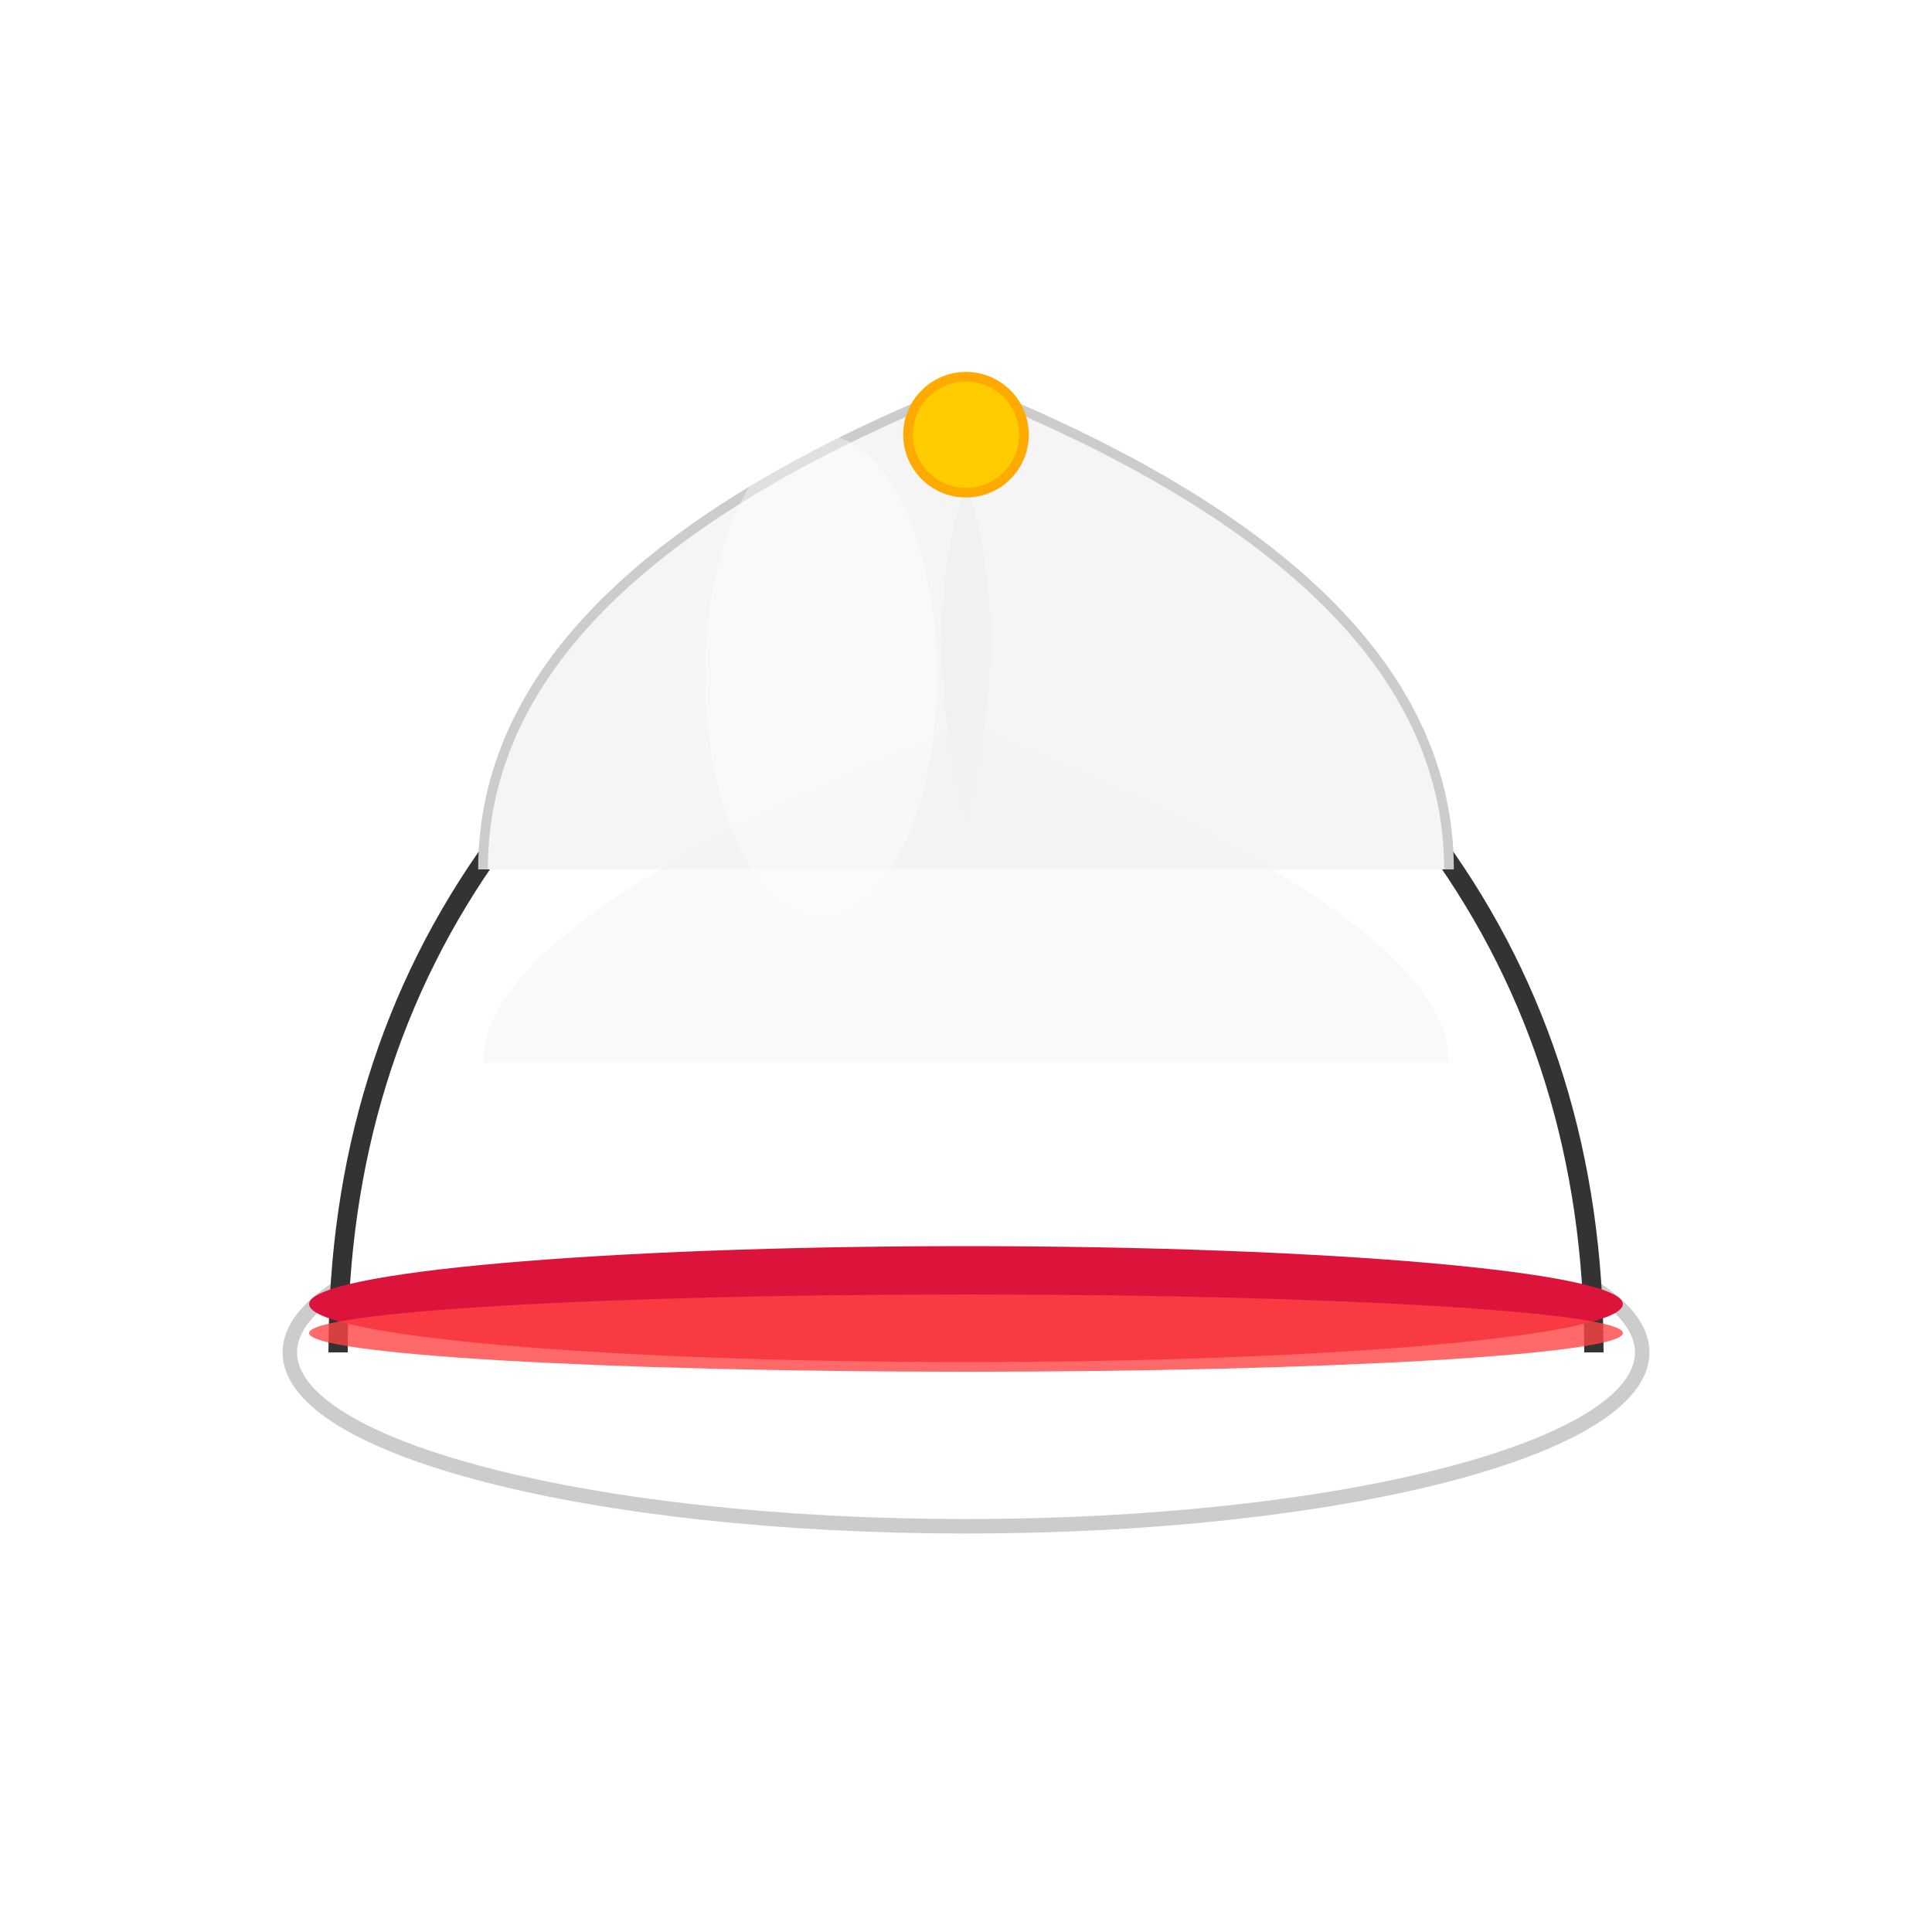
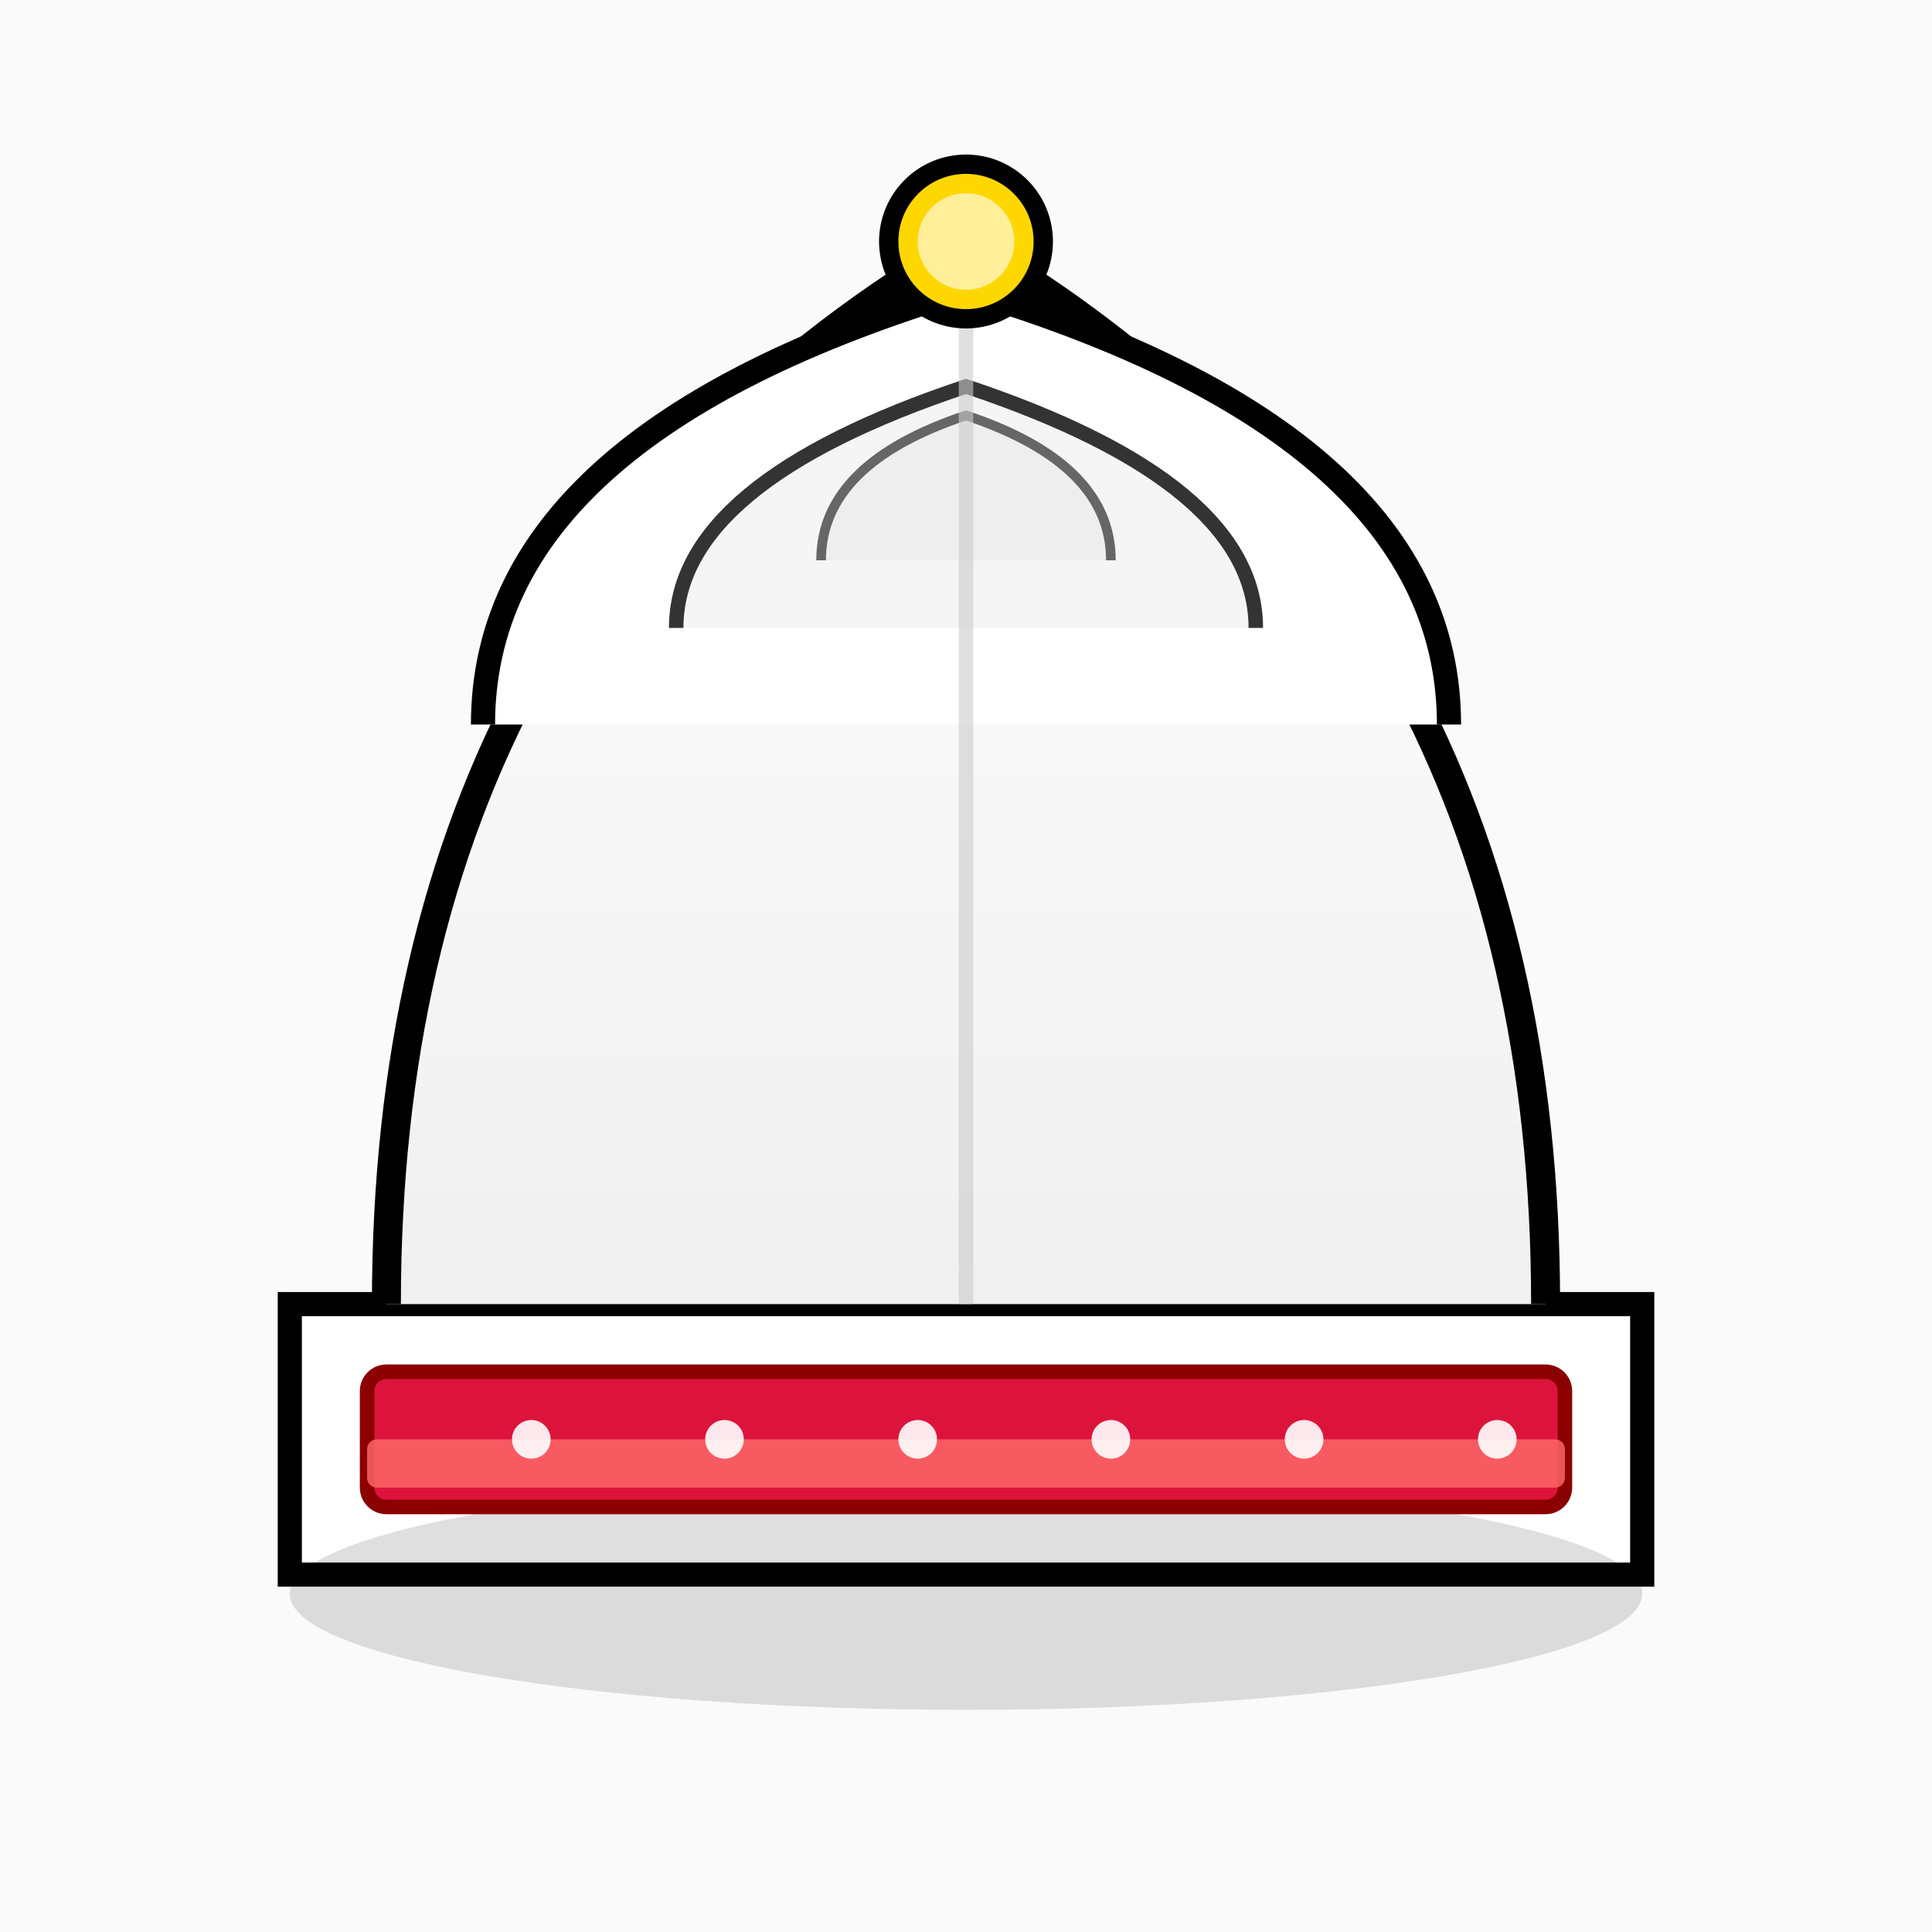
<svg xmlns="http://www.w3.org/2000/svg" viewBox="0 0 200 200">
-   <rect width="200" height="200" fill="#ffffff" />
-   <ellipse cx="100" cy="140" rx="70" ry="18" fill="#ffffff" stroke="#cccccc" stroke-width="1.5" />
-   <path d="M 35 140 Q 35 80 100 50 Q 165 80 165 140" fill="#ffffff" stroke="#333333" stroke-width="2" />
-   <path d="M 50 90 Q 50 60 100 40 Q 150 60 150 90" fill="#f5f5f5" stroke="#cccccc" stroke-width="1" />
-   <path d="M 100 50 Q 95 65 100 85 Q 105 65 100 50" fill="#eeeeee" opacity="0.6" />
-   <path d="M 50 110 Q 50 95 100 75 Q 150 95 150 110" fill="#f0f0f0" opacity="0.4" />
-   <circle cx="100" cy="45" r="6" fill="#ffcc00" stroke="#ffaa00" stroke-width="1" />
-   <ellipse cx="85" cy="70" rx="12" ry="25" fill="#ffffff" opacity="0.4" />
-   <ellipse cx="100" cy="135" rx="68" ry="6" fill="#dc143c" />
-   <ellipse cx="100" cy="138" rx="68" ry="4" fill="#ff4444" opacity="0.8" />
+   <defs>
+     <linearGradient id="hatGradient" x1="0%" y1="0%" x2="0%" y2="100%">
+       <stop offset="0%" style="stop-color:#ffffff;stop-opacity:1" />
+       <stop offset="100%" style="stop-color:#f0f0f0;stop-opacity:1" />
+     </linearGradient>
+   </defs>
+   <rect width="200" height="200" fill="#fafafa" />
+   <rect x="30" y="135" width="140" height="28" fill="#ffffff" stroke="#000000" stroke-width="2.5" rx="0" />
+   <ellipse cx="100" cy="165" rx="70" ry="12" fill="#00000020" />
+   <path d="M 40 135 Q 40 60 100 25 Q 160 60 160 135" fill="url(#hatGradient)" stroke="#000000" stroke-width="3" />
+   <path d="M 50 75 Q 50 45 100 30 Q 150 45 150 75" fill="#ffffff" stroke="#000000" stroke-width="2.5" />
+   <path d="M 70 65 Q 70 50 100 40 Q 130 50 130 65" fill="#f5f5f5" stroke="#333333" stroke-width="1.5" />
+   <path d="M 85 58 Q 85 48 100 43 Q 115 48 115 58" fill="#eeeeee" stroke="#666666" stroke-width="1" />
+   <path d="M 100 30 L 100 135" stroke="#cccccc" stroke-width="1.5" opacity="0.6" />
+   <circle cx="100" cy="25" r="8" fill="#FFD700" stroke="#000000" stroke-width="2" />
+   <circle cx="100" cy="25" r="5" fill="#FFF8DC" opacity="0.7" />
+   <rect x="38" y="142" width="124" height="14" fill="#DC143C" stroke="#8B0000" stroke-width="1.5" rx="2" />
+   <rect x="38" y="149" width="124" height="5" fill="#FF6B6B" opacity="0.8" rx="1" />
+   <circle cx="55" cy="149" r="2" fill="#ffffff" opacity="0.9" />
+   <circle cx="75" cy="149" r="2" fill="#ffffff" opacity="0.9" />
+   <circle cx="95" cy="149" r="2" fill="#ffffff" opacity="0.9" />
+   <circle cx="115" cy="149" r="2" fill="#ffffff" opacity="0.9" />
+   <circle cx="135" cy="149" r="2" fill="#ffffff" opacity="0.9" />
+   <circle cx="155" cy="149" r="2" fill="#ffffff" opacity="0.9" />
</svg>
